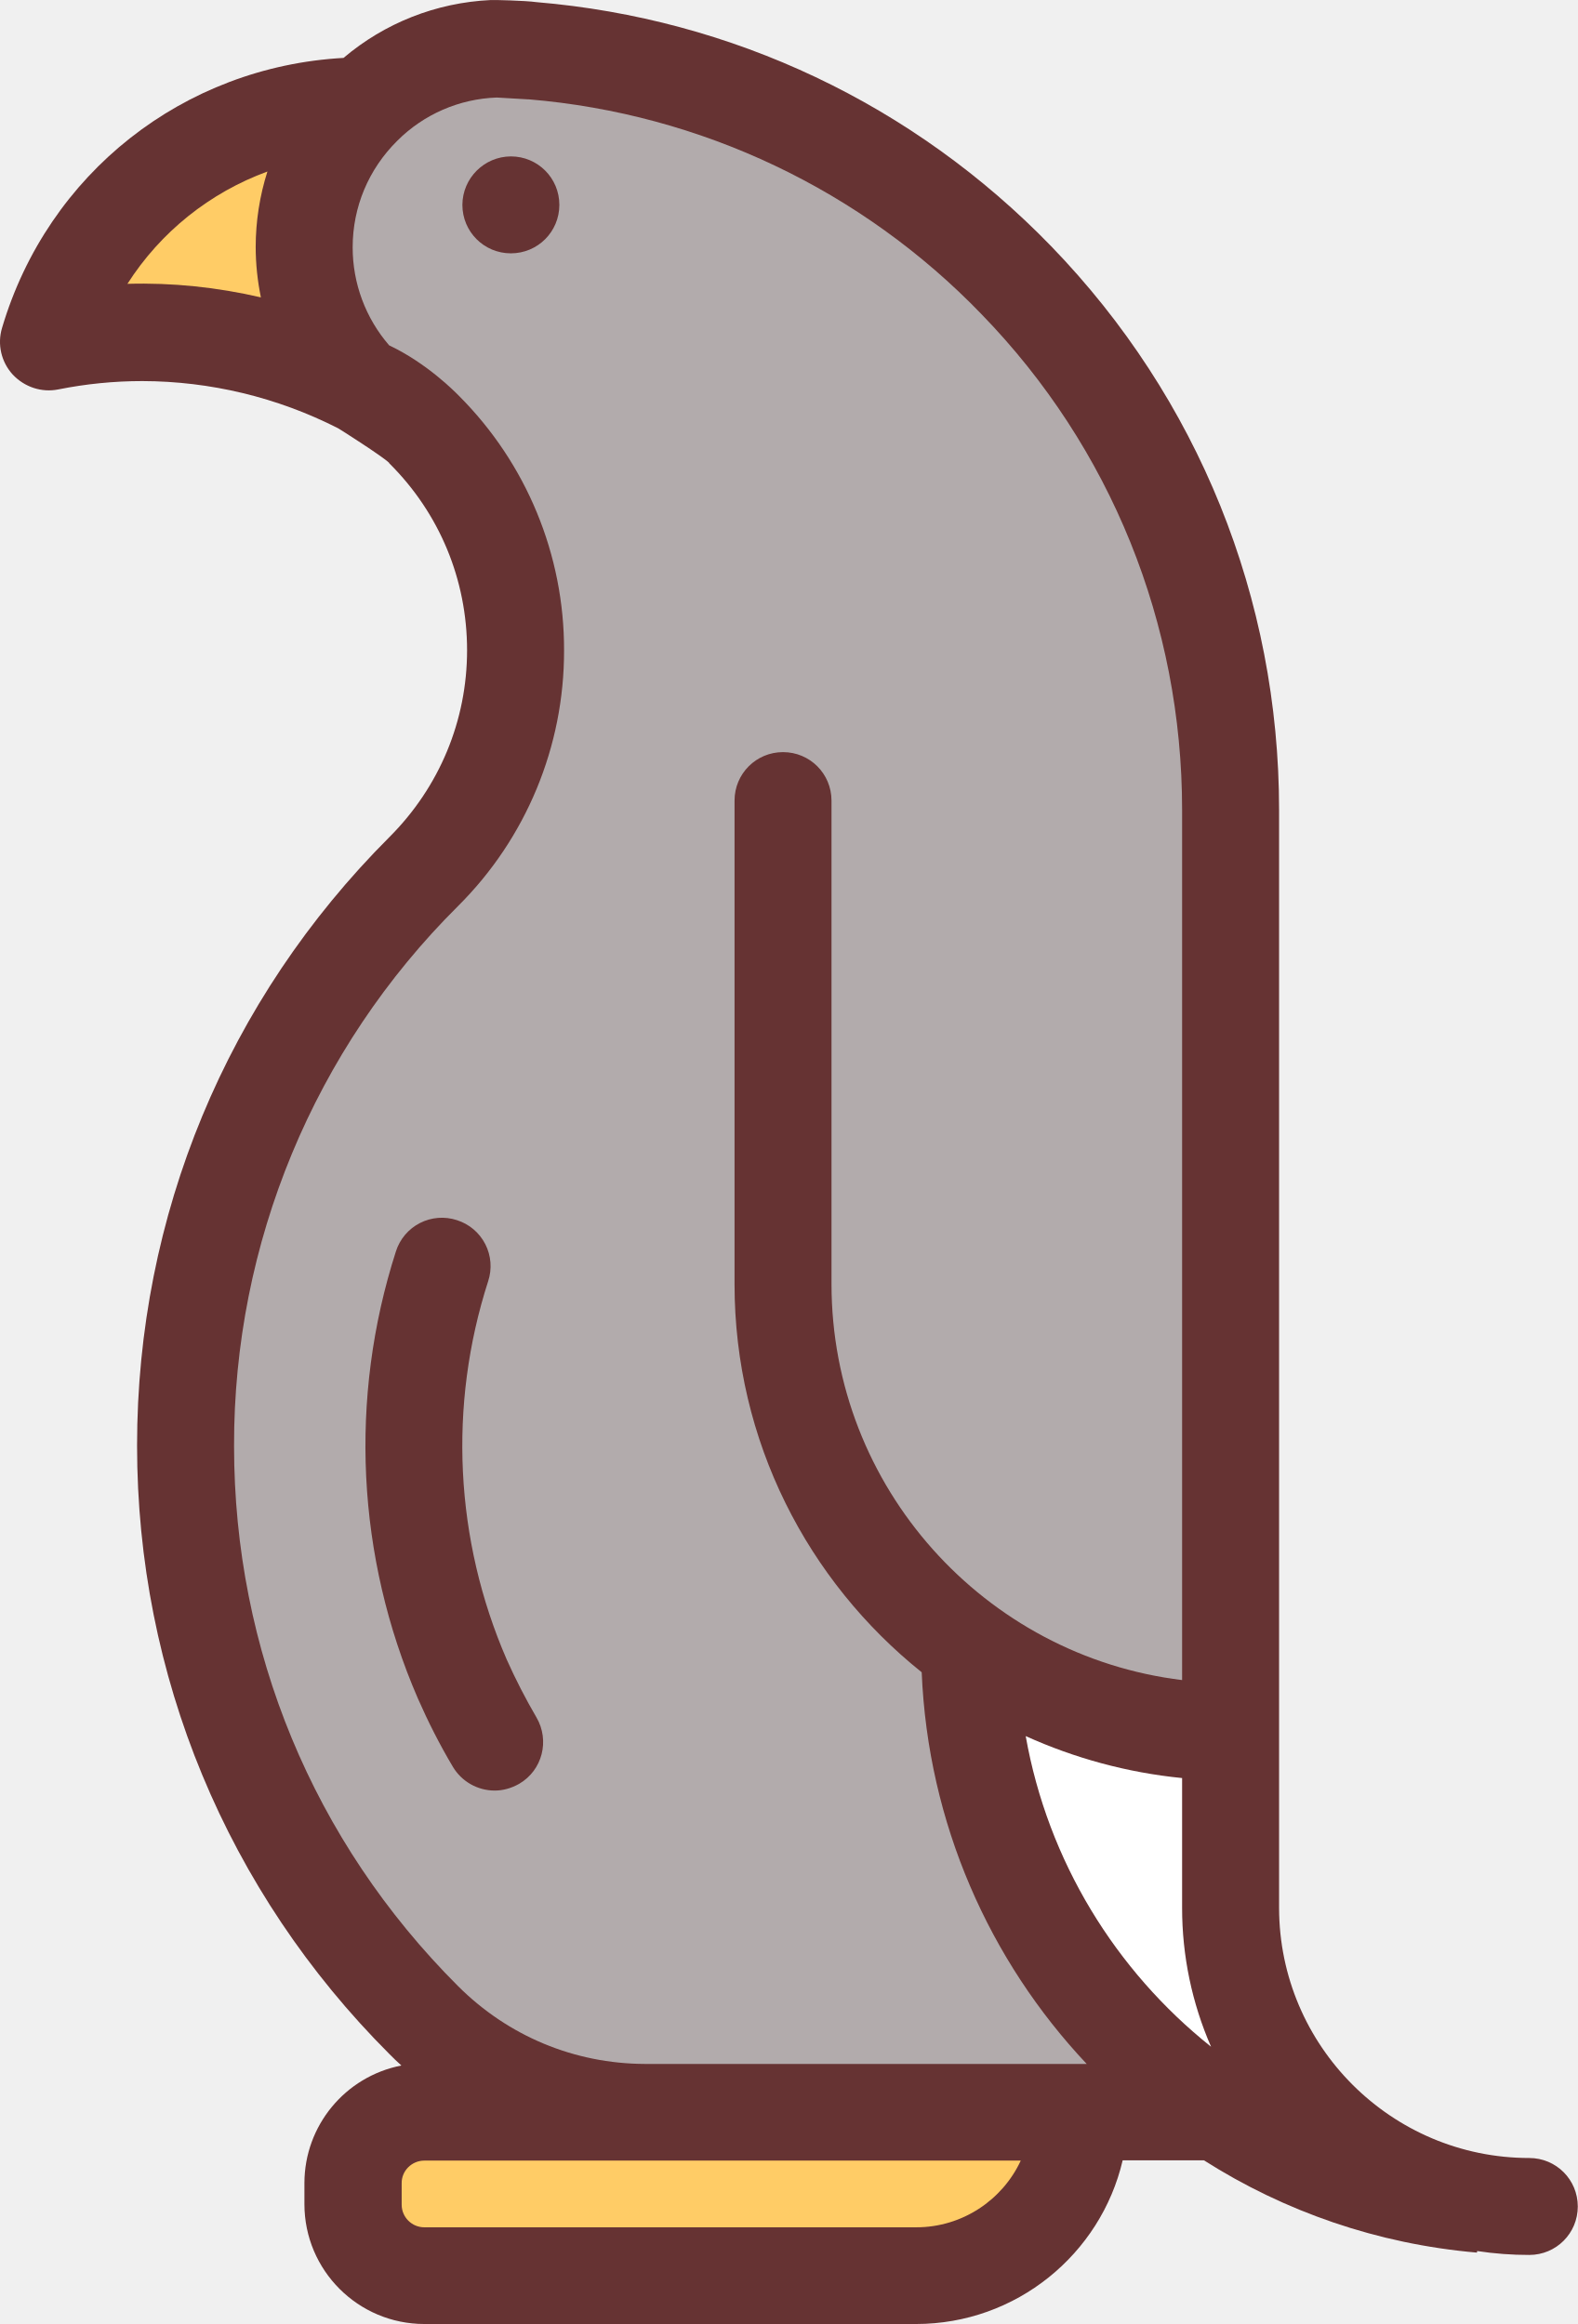
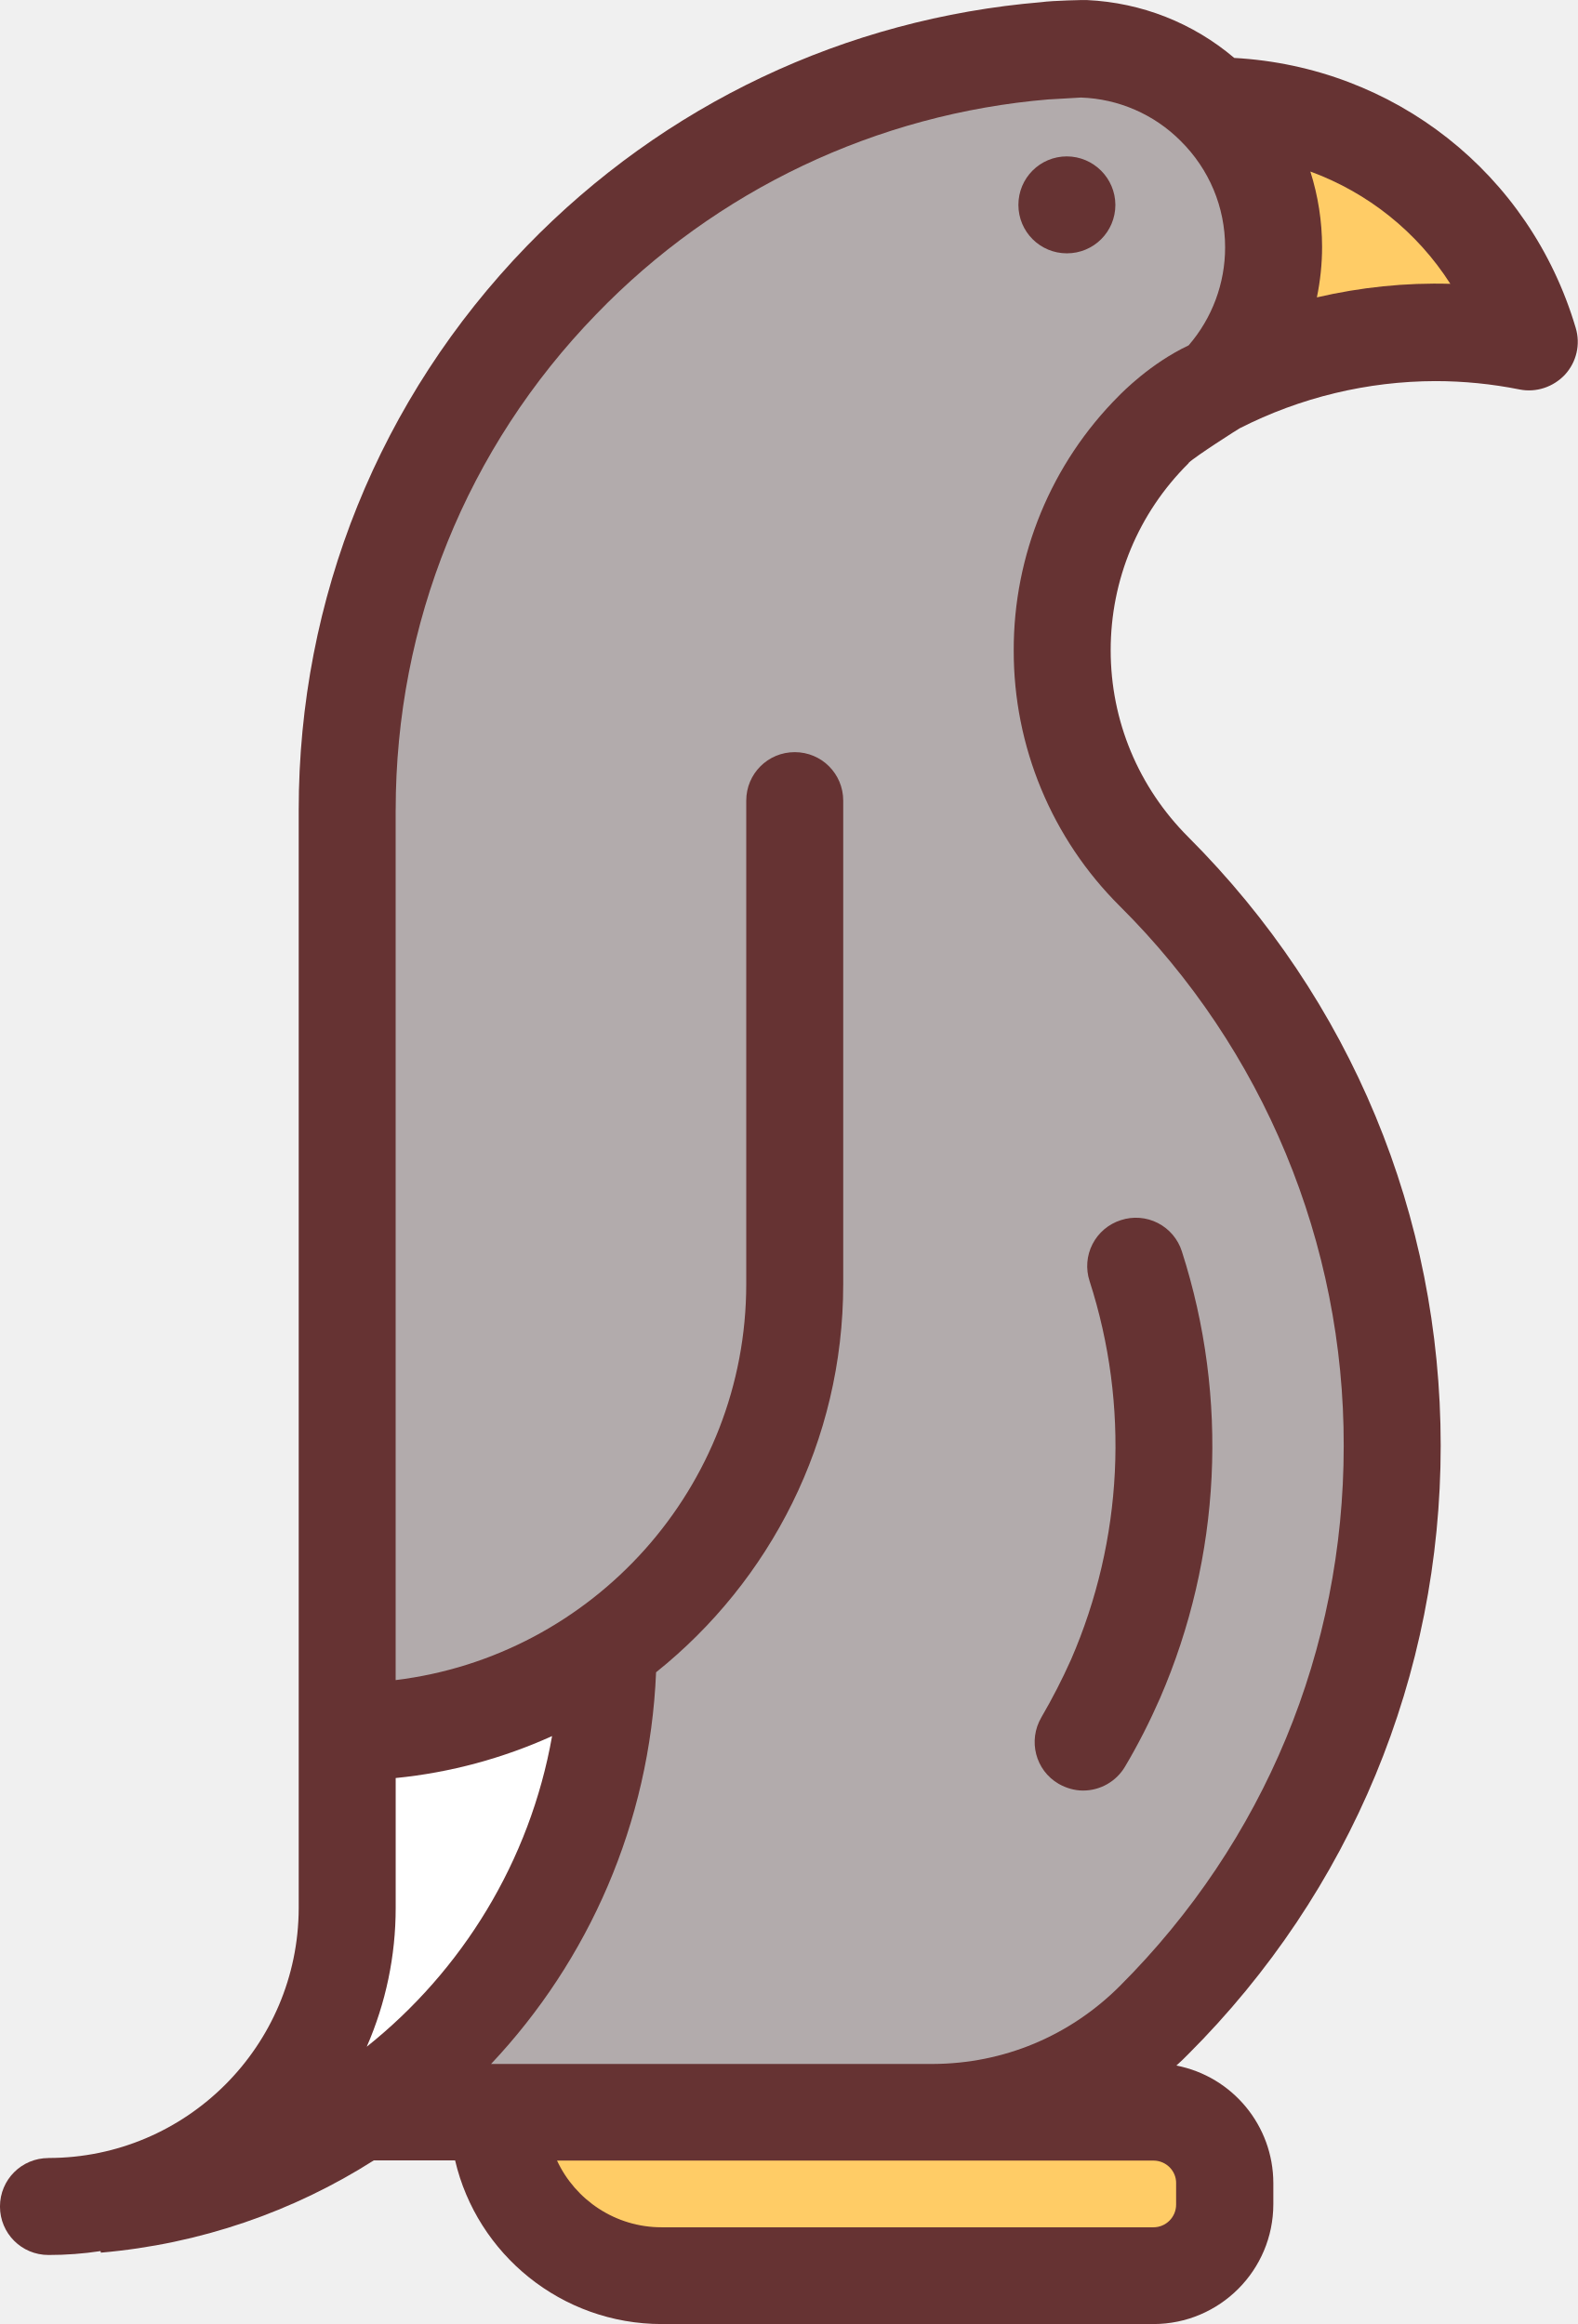
- <svg xmlns="http://www.w3.org/2000/svg" width="95.343" height="140.476" viewBox="0 0 122.039 179.809">
-   <path d="M118.288 166.966c2.077 0 3.75 1.673 3.75 3.75s-1.673 3.75-3.75 3.75a26.55 26.55 0 0 1-4.032-.302l-.02.121c-7.702-.665-14.9-3.186-21.11-7.137h-6.291c-1.694 7.258-8.226 12.662-15.989 12.662H32.821a9.28 9.28 0 0 1-9.275-9.275v-1.633a9.28 9.28 0 0 1 7.5-9.093c-.323-.282-.625-.585-.927-.887-12.581-12.581-19.517-29.316-19.517-47.078 0-17.783 6.936-34.497 19.517-47.078 3.871-3.871 6.008-9.012 6.008-14.456 0-5.464-2.137-10.605-6.008-14.456-.02-.02-.02-.02-.02-.04s-.02-.02-.02-.02c-.464-.464-3.811-2.601-3.932-2.661a33.53 33.53 0 0 0-15.142-3.649 33.13 33.13 0 0 0-6.492.645c-1.29.262-2.621-.181-3.528-1.149-.887-.968-1.21-2.339-.827-3.609C3.707 13.391 14.212 5.165 26.571 4.48 29.757 1.778 33.729.205 37.943.004c.161-.02 2.702.04 3.549.161 15.142 1.27 29.174 7.904 39.82 18.892 11.371 11.754 17.622 27.239 17.622 43.611v84.963c.02 10.666 8.69 19.335 19.356 19.335z" fill="#633" />
-   <path d="M91.433 147.63a26.81 26.81 0 0 0 2.238 10.726c-7.379-5.887-12.621-14.355-14.335-24.033 3.75 1.694 7.823 2.823 12.097 3.246z" fill="#fff" />
-   <path d="M91.433 62.667v67.321c-15.263-1.855-27.118-14.9-27.118-30.646V61.942c0-2.077-1.673-3.75-3.75-3.75s-3.75 1.673-3.75 3.75v37.421c0 12.138 5.666 22.965 14.476 30.021.484 11.694 5.242 22.319 12.763 30.304H49.879c-5.464-.02-10.585-2.157-14.456-6.028l-.02-.02c-11.17-11.17-17.299-25.989-17.299-41.756a58.7 58.7 0 0 1 17.319-41.776 27.82 27.82 0 0 0 8.206-19.779 27.76 27.76 0 0 0-8.125-19.698l-.02-.02c-.262-.262-2.44-2.5-5.383-3.891a11.57 11.57 0 0 1-2.823-7.581c0-3.125 1.23-6.049 3.448-8.246a11.43 11.43 0 0 1 7.702-3.347l2.419.141h.06a54.97 54.97 0 0 1 35.021 16.634c10 10.303 15.505 23.932 15.505 38.348z" fill="#b2abac" />
-   <path d="M32.822 167.167h46.131c-1.411 3.044-4.516 5.161-8.085 5.161H32.822c-.968 0-1.754-.786-1.754-1.754v-1.633c-.02-.988.786-1.774 1.754-1.774z" fill="#fc6" />
-   <path d="M39.515 12.101c2.077 0 3.75 1.673 3.75 3.75s-1.673 3.75-3.75 3.75-3.75-1.673-3.75-3.75a3.77 3.77 0 0 1 3.75-3.75zm1.976 120.771c1.048 1.794.464 4.093-1.331 5.141-.605.343-1.25.524-1.895.524a3.77 3.77 0 0 1-3.246-1.855c-1.008-1.694-1.915-3.488-2.702-5.282a49.14 49.14 0 0 1-1.694-34.578 3.73 3.73 0 0 1 4.718-2.419 3.73 3.73 0 0 1 2.419 4.718 41.52 41.52 0 0 0 1.432 29.275 46.83 46.83 0 0 0 2.298 4.476z" fill="#633" />
-   <path d="M20.684 13.27a19.35 19.35 0 0 0-.907 5.827c0 1.331.141 2.641.403 3.911-3.387-.786-6.855-1.149-10.323-1.048 2.561-4.012 6.371-7.057 10.827-8.69z" fill="#fc6" />
+ <svg xmlns="http://www.w3.org/2000/svg" version="1.1" width="95.343" height="140.477" viewBox="0,0,95.343,140.477">
+   <g transform="translate(-192.3286,-109.7617)">
+     <g data-paper-data="{&quot;isPaintingLayer&quot;:true}" fill-rule="nonzero" stroke="none" stroke-width="1" stroke-linecap="butt" stroke-linejoin="miter" stroke-miterlimit="10" stroke-dasharray="" stroke-dashoffset="0" style="mix-blend-mode: normal">
+       <path d="M195.257,240.204c8.333,0 15.106,-6.773 15.122,-15.105v-66.377c0,-12.791 4.884,-24.888 13.767,-34.071c8.317,-8.584 19.28,-13.767 31.109,-14.759c0.662,-0.095 2.647,-0.141 2.773,-0.126c3.292,0.157 6.395,1.386 8.884,3.497c9.655,0.535 17.863,6.962 20.635,16.321c0.299,0.992 0.047,2.063 -0.646,2.82c-0.709,0.756 -1.748,1.102 -2.756,0.898c-1.67,-0.334 -3.369,-0.503 -5.072,-0.504c-4.112,0.009 -8.165,0.985 -11.83,2.851c-0.095,0.047 -2.709,1.716 -3.072,2.079c0,0 -0.016,0 -0.016,0.016c0,0.016 0,0.016 -0.016,0.031c-3.024,3.009 -4.694,7.025 -4.694,11.294c0,4.253 1.67,8.27 4.694,11.294c9.829,9.829 15.248,22.887 15.248,36.78c0,13.877 -5.419,26.951 -15.248,36.78c-0.236,0.236 -0.472,0.473 -0.724,0.693c3.399,0.664 5.854,3.64 5.859,7.104v1.276c-0.002,4.001 -3.245,7.244 -7.246,7.246h-29.707c-6.065,0 -11.168,-4.222 -12.491,-9.892h-4.915c-4.852,3.087 -10.475,5.056 -16.492,5.576l-0.016,-0.095c-1.042,0.159 -2.096,0.237 -3.15,0.236c-1.623,0 -2.93,-1.307 -2.93,-2.93c0,-1.623 1.307,-2.93 2.93,-2.93z" data-paper-data="{&quot;index&quot;:null}" fill="#663333" />
+       <path d="M216.239,217.237c3.339,-0.33 6.521,-1.212 9.451,-2.536c-1.339,7.561 -5.434,14.177 -11.199,18.776c1.153,-2.643 1.749,-5.496 1.748,-8.38z" data-paper-data="{&quot;index&quot;:null}" fill="#ffffff" />
+       <path d="M216.239,158.722c0,-11.263 4.301,-21.91 12.113,-29.959c7.239,-7.511 16.964,-12.13 27.36,-12.995h0.047l1.89,-0.11c2.265,0.077 4.416,1.011 6.017,2.615c1.733,1.716 2.694,4.001 2.694,6.442c0.001,2.175 -0.782,4.278 -2.205,5.923c-2.299,1.087 -4.001,2.835 -4.205,3.04l-0.016,0.016c-4.079,4.081 -6.363,9.619 -6.348,15.389c-0.01,5.8 2.298,11.363 6.411,15.452c8.688,8.635 13.56,20.388 13.53,32.638c0,12.318 -4.788,23.895 -13.515,32.622l-0.016,0.016c-3.024,3.024 -7.025,4.694 -11.294,4.709h-26.699c5.876,-6.238 9.593,-14.539 9.971,-23.675c6.883,-5.513 11.309,-13.971 11.309,-23.454v-29.235c0,-1.623 -1.307,-2.93 -2.93,-2.93c-1.623,0 -2.93,1.307 -2.93,2.93v29.219c0,12.302 -9.262,22.493 -21.186,23.942v-52.595z" data-paper-data="{&quot;index&quot;:null}" fill="#b2abac" />
+       <path d="M263.399,241.747v1.276c0,0.756 -0.614,1.37 -1.37,1.37h-29.723c-2.788,0 -5.214,-1.654 -6.316,-4.032h36.04c0.756,0 1.386,0.614 1.37,1.386z" data-paper-data="{&quot;index&quot;:null}" fill="#ffcc66" />
+       <path d="M259.729,122.145c0,1.623 -1.307,2.93 -2.93,2.93c-1.623,0 -2.93,-1.307 -2.93,-2.93c0,-1.623 1.307,-2.93 2.93,-2.93c1.614,0.009 2.921,1.315 2.93,2.93zM255.257,213.568c0.661,-1.133 1.26,-2.3 1.795,-3.497c3.141,-7.234 3.539,-15.365 1.119,-22.871c-0.242,-0.739 -0.179,-1.545 0.176,-2.237c0.355,-0.692 0.972,-1.214 1.714,-1.449c0.739,-0.242 1.545,-0.179 2.237,0.176c0.692,0.355 1.214,0.972 1.449,1.714c2.85,8.867 2.38,18.468 -1.323,27.014c-0.615,1.402 -1.323,2.803 -2.111,4.127c-0.529,0.898 -1.494,1.449 -2.536,1.449c-0.504,0 -1.008,-0.141 -1.48,-0.409c-1.402,-0.819 -1.859,-2.615 -1.04,-4.016z" data-paper-data="{&quot;index&quot;:null}" fill="#663333" />
+       <path d="M279.97,126.918c-2.709,-0.079 -5.419,0.205 -8.065,0.819c0.205,-0.992 0.315,-2.016 0.315,-3.055c-0.002,-1.545 -0.241,-3.08 -0.709,-4.552c3.481,1.276 6.458,3.655 8.459,6.789z" data-paper-data="{&quot;index&quot;:null}" fill="#ffcc66" />
+     </g>
+   </g>
</svg>
